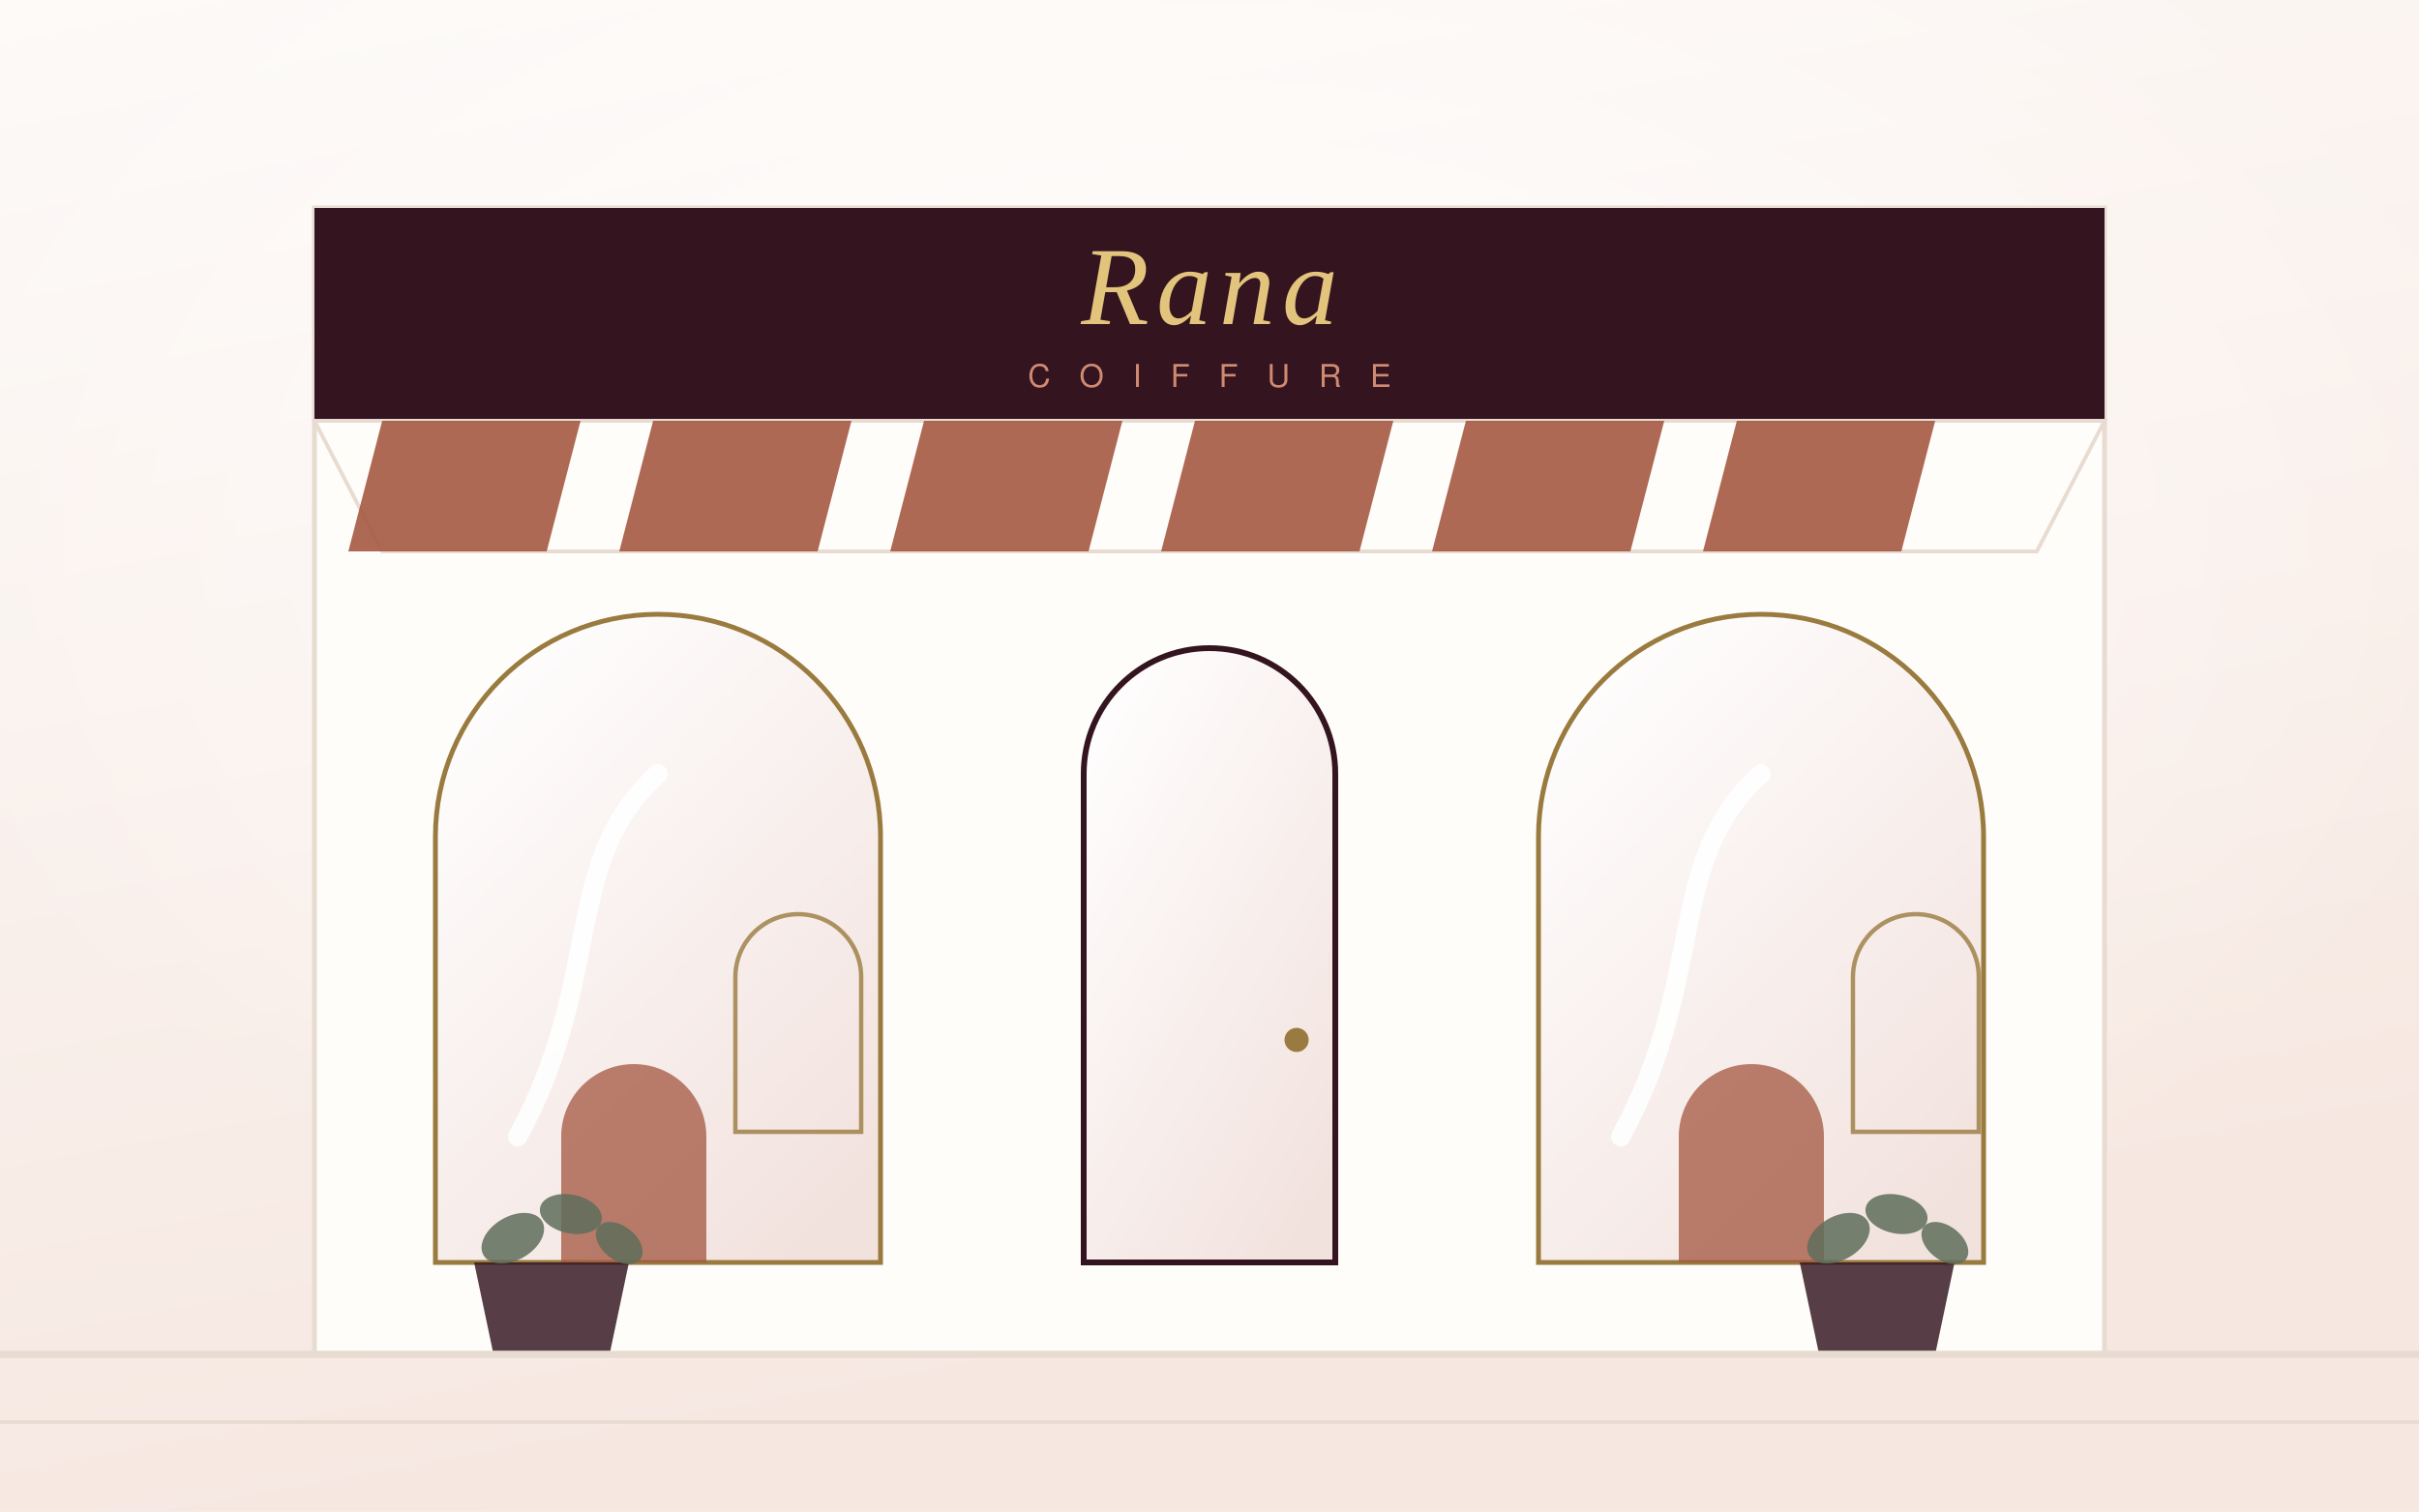
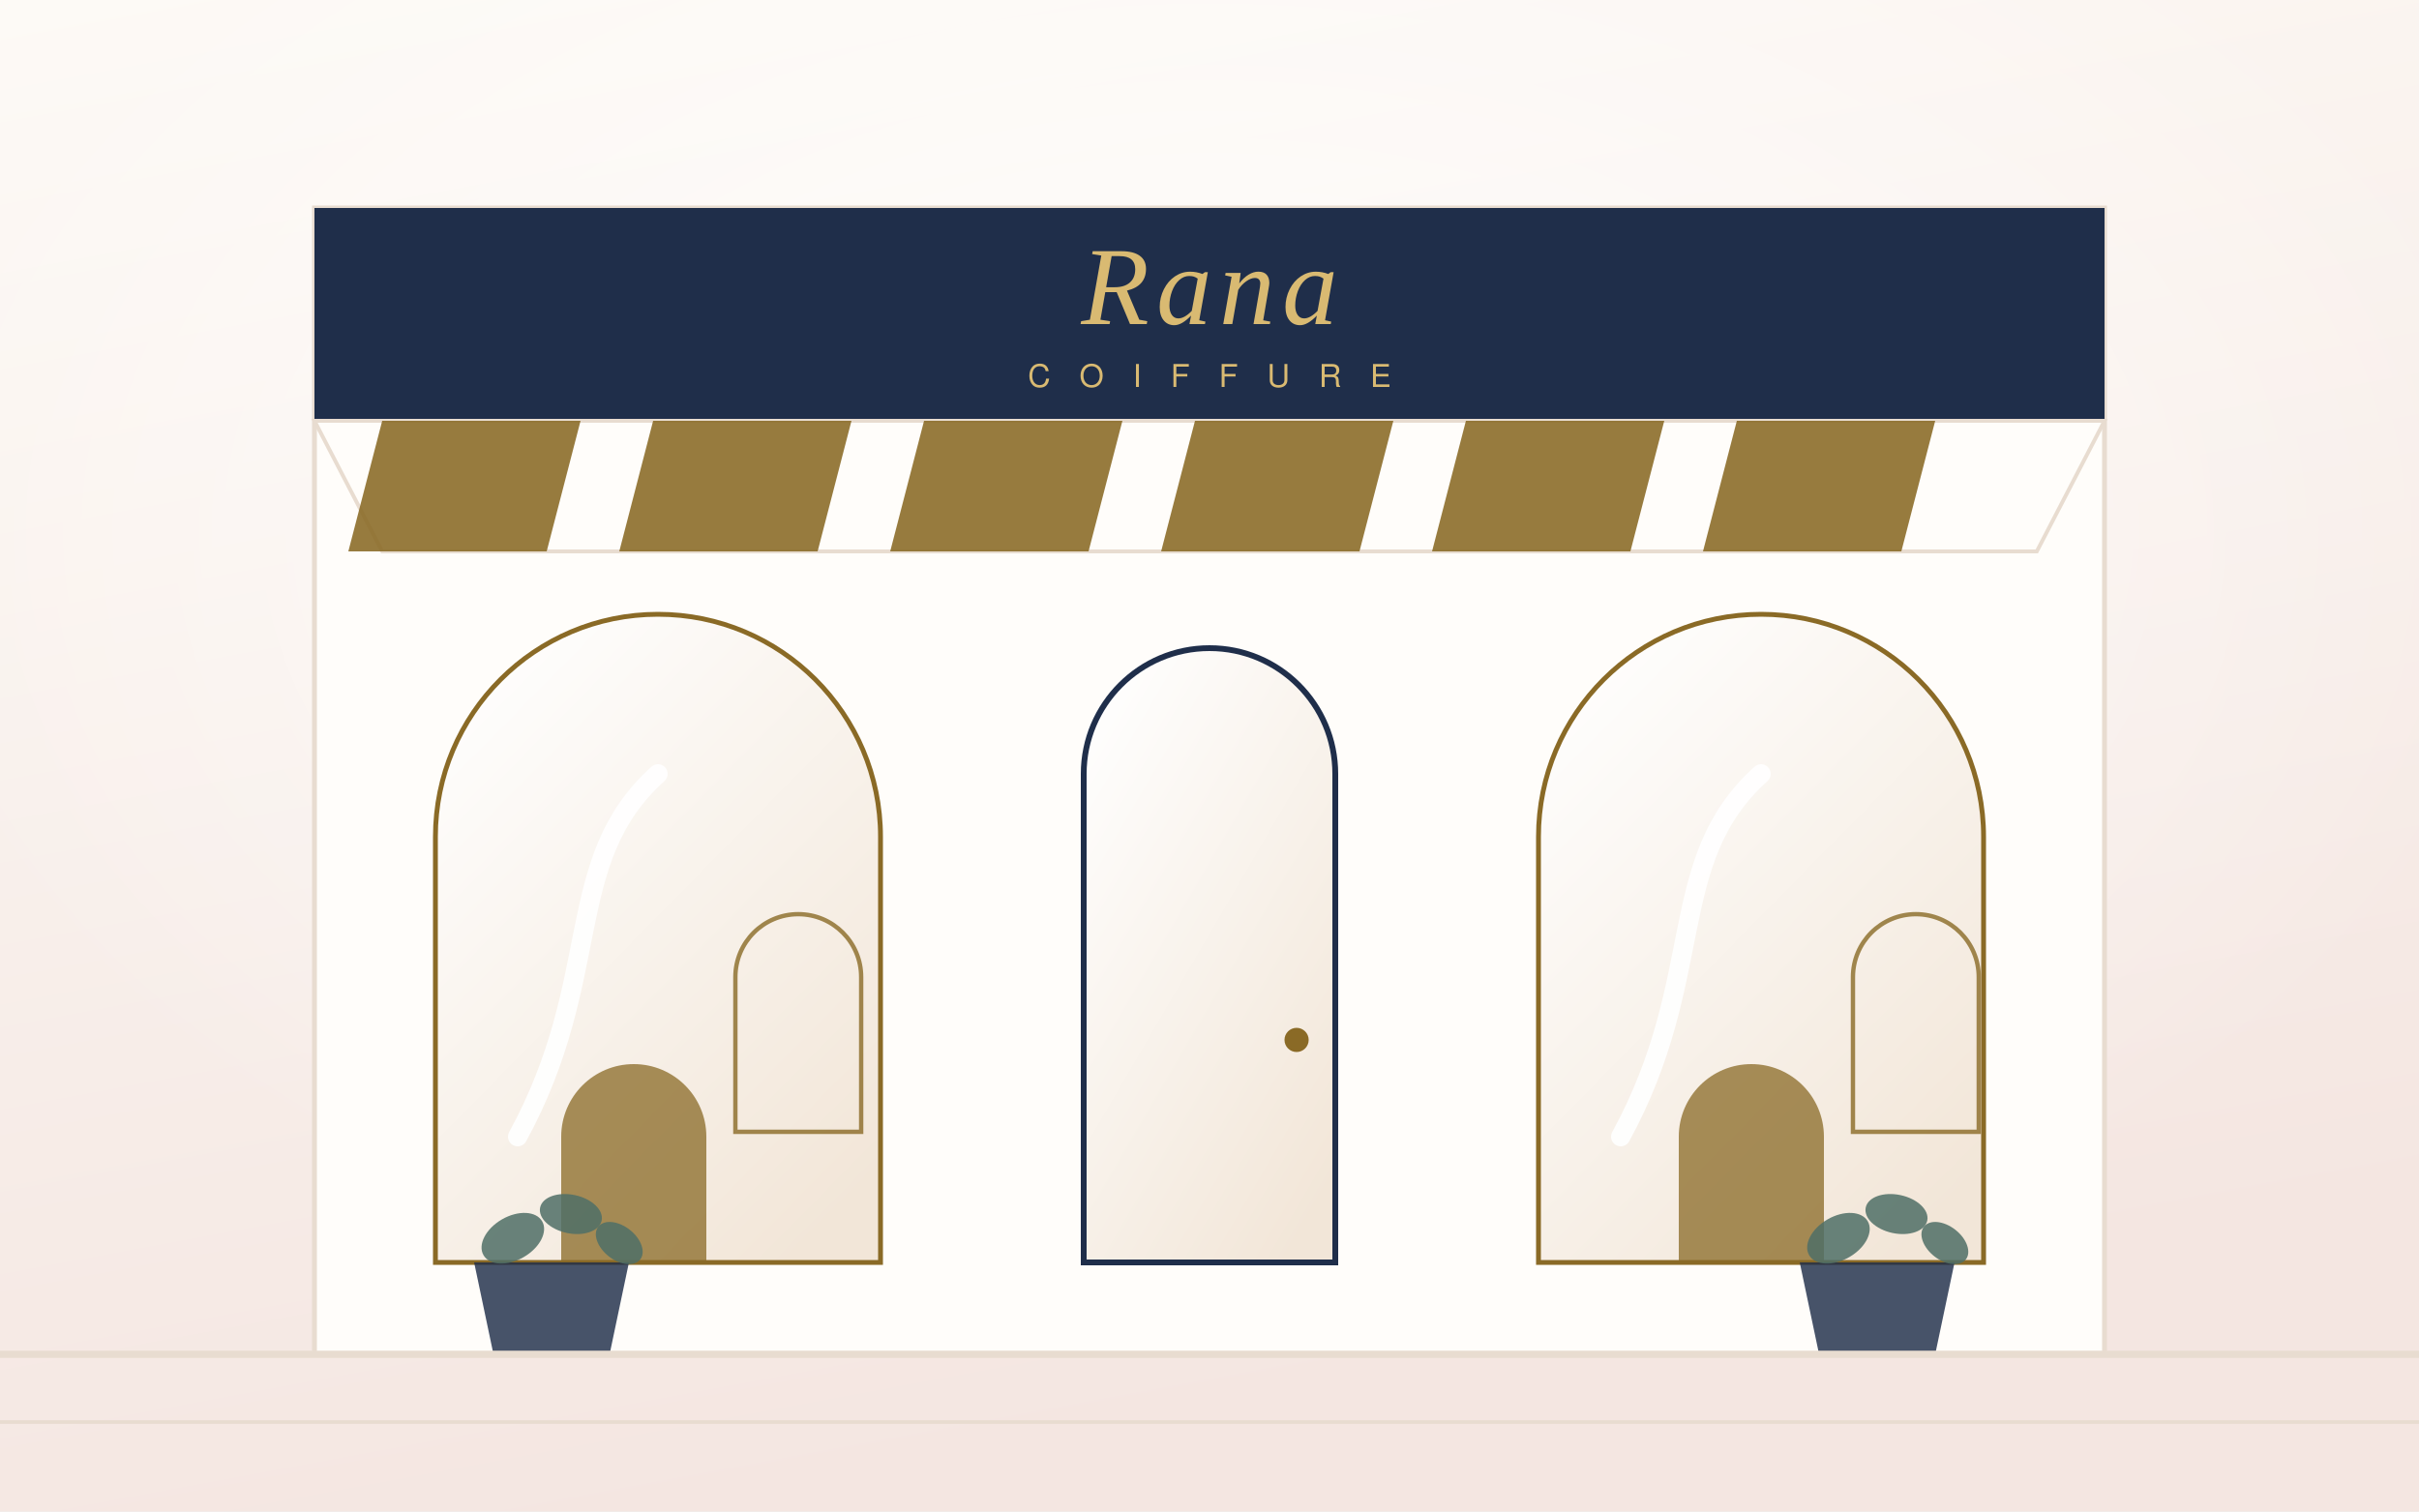
<svg xmlns="http://www.w3.org/2000/svg" viewBox="0 0 1000 625" width="1000" height="625" preserveAspectRatio="xMidYMid slice" role="img" aria-label="La devanture du salon au trait">
  <defs>
    <linearGradient id="d-ciel" x1="0" y1="0" x2="0.3" y2="1">
-       <stop offset="0" stop-color="#fdfaf8" />
-       <stop offset="1" stop-color="#f6e7e0" />
+       <stop offset="0" stop-color="#fdfaf6" />
+       <stop offset="1" stop-color="#f4e6e1" />
    </linearGradient>
    <radialGradient id="d-jour" cx="0.5" cy="0.35" r="0.55">
      <stop offset="0" stop-color="#ffffff" stop-opacity="0.85" />
      <stop offset="1" stop-color="#ffffff" stop-opacity="0" />
    </radialGradient>
    <linearGradient id="d-vitre" x1="0.1" y1="0" x2="0.8" y2="1">
      <stop offset="0" stop-color="#ffffff" />
-       <stop offset="1" stop-color="#f2e2de" />
+       <stop offset="1" stop-color="#f2e6d8" />
    </linearGradient>
  </defs>
  <rect width="1000" height="625" fill="url(#d-ciel)" />
  <rect width="1000" height="625" fill="url(#d-jour)" />
-   <rect x="130" y="86" width="740" height="474" fill="#fffdfa" stroke="#e8dcd2" stroke-width="2" />
-   <rect x="130" y="86" width="740" height="88" fill="#33141f" />
-   <text x="500" y="134" text-anchor="middle" font-family="Cormorant Garamond, Cormorant, Garamond, Georgia, 'Times New Roman', serif" font-size="46" font-style="italic" font-weight="500" letter-spacing="3" fill="#e3c47c">Rana</text>
-   <text x="500" y="160" text-anchor="middle" font-family="Helvetica Neue, Helvetica, Arial, sans-serif" font-size="13" font-weight="500" letter-spacing="12" fill="#d08a72">COIFFURE</text>
-   <path d="M130 174 h740 l-28 54 H158 z" fill="#fffdfa" stroke="#e8dcd2" stroke-width="1.6" />
+   <rect x="130" y="86" width="740" height="474" fill="#fffdfa" stroke="#e8dcd0" stroke-width="2" />
+   <rect x="130" y="86" width="740" height="88" fill="#1f2e4a" />
+   <text x="500" y="134" text-anchor="middle" font-family="Cormorant Garamond, Cormorant, Garamond, Georgia, 'Times New Roman', serif" font-size="46" font-style="italic" font-weight="500" letter-spacing="3" fill="#d9ba72">Rana</text>
+   <text x="500" y="160" text-anchor="middle" font-family="Helvetica Neue, Helvetica, Arial, sans-serif" font-size="13" font-weight="500" letter-spacing="12" fill="#d9ba72">COIFFURE</text>
+   <path d="M130 174 h740 l-28 54 H158 z" fill="#fffdfa" stroke="#e8dcd0" stroke-width="1.6" />
  <g>
-     <path d="M158 174 h82 l-14 54 h-82 z" fill="#a4553f" fill-opacity="0.88" />
-     <path d="M270 174 h82 l-14 54 h-82 z" fill="#a4553f" fill-opacity="0.88" />
-     <path d="M382 174 h82 l-14 54 h-82 z" fill="#a4553f" fill-opacity="0.88" />
-     <path d="M494 174 h82 l-14 54 h-82 z" fill="#a4553f" fill-opacity="0.88" />
-     <path d="M606 174 h82 l-14 54 h-82 z" fill="#a4553f" fill-opacity="0.88" />
-     <path d="M718 174 h82 l-14 54 h-82 z" fill="#a4553f" fill-opacity="0.88" />
+     <path d="M158 174 h82 l-14 54 h-82 z" fill="#8a6a26" fill-opacity="0.88" />
+     <path d="M270 174 h82 l-14 54 h-82 z" fill="#8a6a26" fill-opacity="0.88" />
+     <path d="M382 174 h82 l-14 54 h-82 z" fill="#8a6a26" fill-opacity="0.88" />
+     <path d="M494 174 h82 l-14 54 h-82 z" fill="#8a6a26" fill-opacity="0.88" />
+     <path d="M606 174 h82 l-14 54 h-82 z" fill="#8a6a26" fill-opacity="0.88" />
+     <path d="M718 174 h82 l-14 54 h-82 z" fill="#8a6a26" fill-opacity="0.88" />
  </g>
-   <path d="M180 522 V346 a92 92 0 0 1 184 0 V522 z" fill="url(#d-vitre)" stroke="#9a7b3f" stroke-width="2" />
-   <path d="M636 522 V346 a92 92 0 0 1 184 0 V522 z" fill="url(#d-vitre)" stroke="#9a7b3f" stroke-width="2" />
-   <path d="M448 522 V320 a52 52 0 0 1 104 0 V522 z" fill="url(#d-vitre)" stroke="#33141f" stroke-width="2.4" />
-   <circle cx="536" cy="430" r="5" fill="#9a7b3f" />
+   <path d="M180 522 V346 a92 92 0 0 1 184 0 V522 z" fill="url(#d-vitre)" stroke="#8a6a26" stroke-width="2" />
+   <path d="M636 522 V346 a92 92 0 0 1 184 0 V522 z" fill="url(#d-vitre)" stroke="#8a6a26" stroke-width="2" />
+   <path d="M448 522 V320 a52 52 0 0 1 104 0 V522 z" fill="url(#d-vitre)" stroke="#1f2e4a" stroke-width="2.4" />
+   <circle cx="536" cy="430" r="5" fill="#8a6a26" />
  <g fill="none" stroke="#ffffff" stroke-opacity="0.9" stroke-width="8" stroke-linecap="round">
    <path d="M214 470 C 250 404, 232 356, 272 320" />
    <path d="M670 470 C 706 404, 688 356, 728 320" />
  </g>
-   <g fill="#a4553f" fill-opacity="0.75">
+   <g fill="#8a6a26" fill-opacity="0.75">
    <path d="M232 522 V470 a30 30 0 0 1 60 0 V522 z" />
    <path d="M694 522 V470 a30 30 0 0 1 60 0 V522 z" />
  </g>
-   <g fill="none" stroke="#9a7b3f" stroke-width="1.8" stroke-opacity="0.8">
+   <g fill="none" stroke="#8a6a26" stroke-width="1.8" stroke-opacity="0.8">
    <path d="M304 468 V404 a26 26 0 0 1 52 0 V468 z" />
    <path d="M766 468 V404 a26 26 0 0 1 52 0 V468 z" />
  </g>
-   <g fill="#33141f" fill-opacity="0.82">
+   <g fill="#1f2e4a" fill-opacity="0.82">
    <path d="M196 522 h64 l-8 38 h-48 z" />
    <path d="M744 522 h64 l-8 38 h-48 z" />
  </g>
-   <g fill="#5e6e5b" fill-opacity="0.85">
+   <g fill="#4f6f66" fill-opacity="0.85">
    <ellipse cx="212" cy="512" rx="14" ry="9" transform="rotate(-30 212 512)" />
    <ellipse cx="236" cy="502" rx="13" ry="8" transform="rotate(12 236 502)" />
    <ellipse cx="256" cy="514" rx="11" ry="7" transform="rotate(38 256 514)" />
    <ellipse cx="760" cy="512" rx="14" ry="9" transform="rotate(-30 760 512)" />
    <ellipse cx="784" cy="502" rx="13" ry="8" transform="rotate(12 784 502)" />
    <ellipse cx="804" cy="514" rx="11" ry="7" transform="rotate(38 804 514)" />
  </g>
-   <path d="M0 560 h1000" stroke="#e8dcd2" stroke-width="3" />
-   <path d="M0 588 h1000" stroke="#e8dcd2" stroke-width="1.5" />
+   <path d="M0 560 h1000" stroke="#e8dcd0" stroke-width="3" />
+   <path d="M0 588 h1000" stroke="#e8dcd0" stroke-width="1.5" />
</svg>
